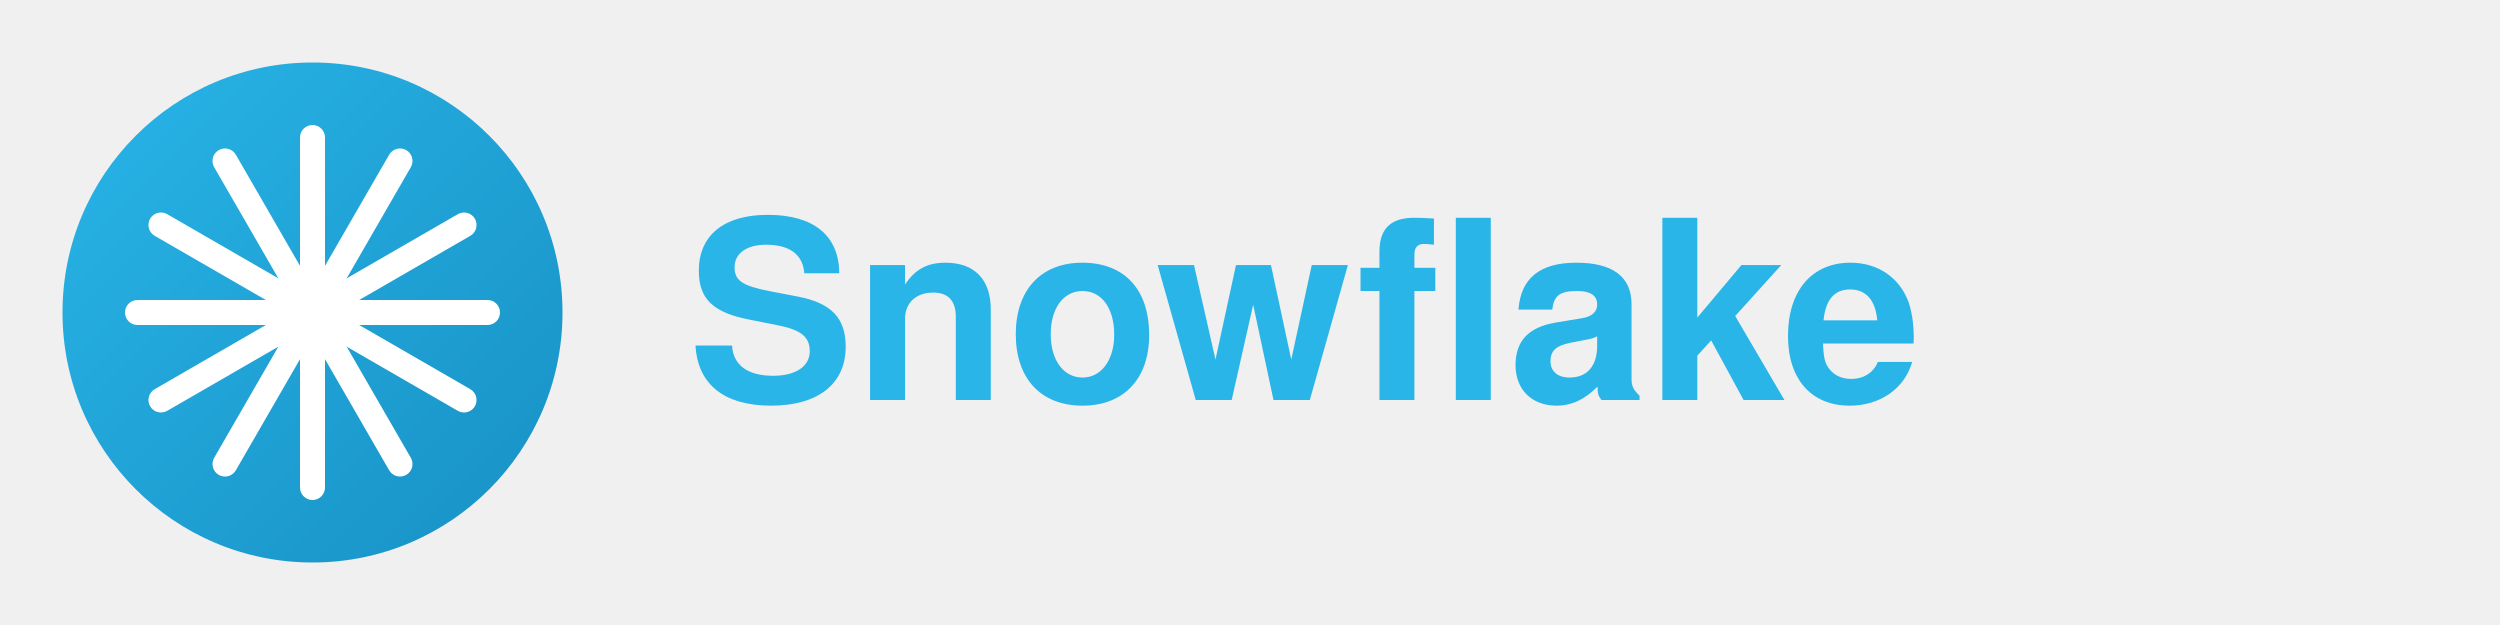
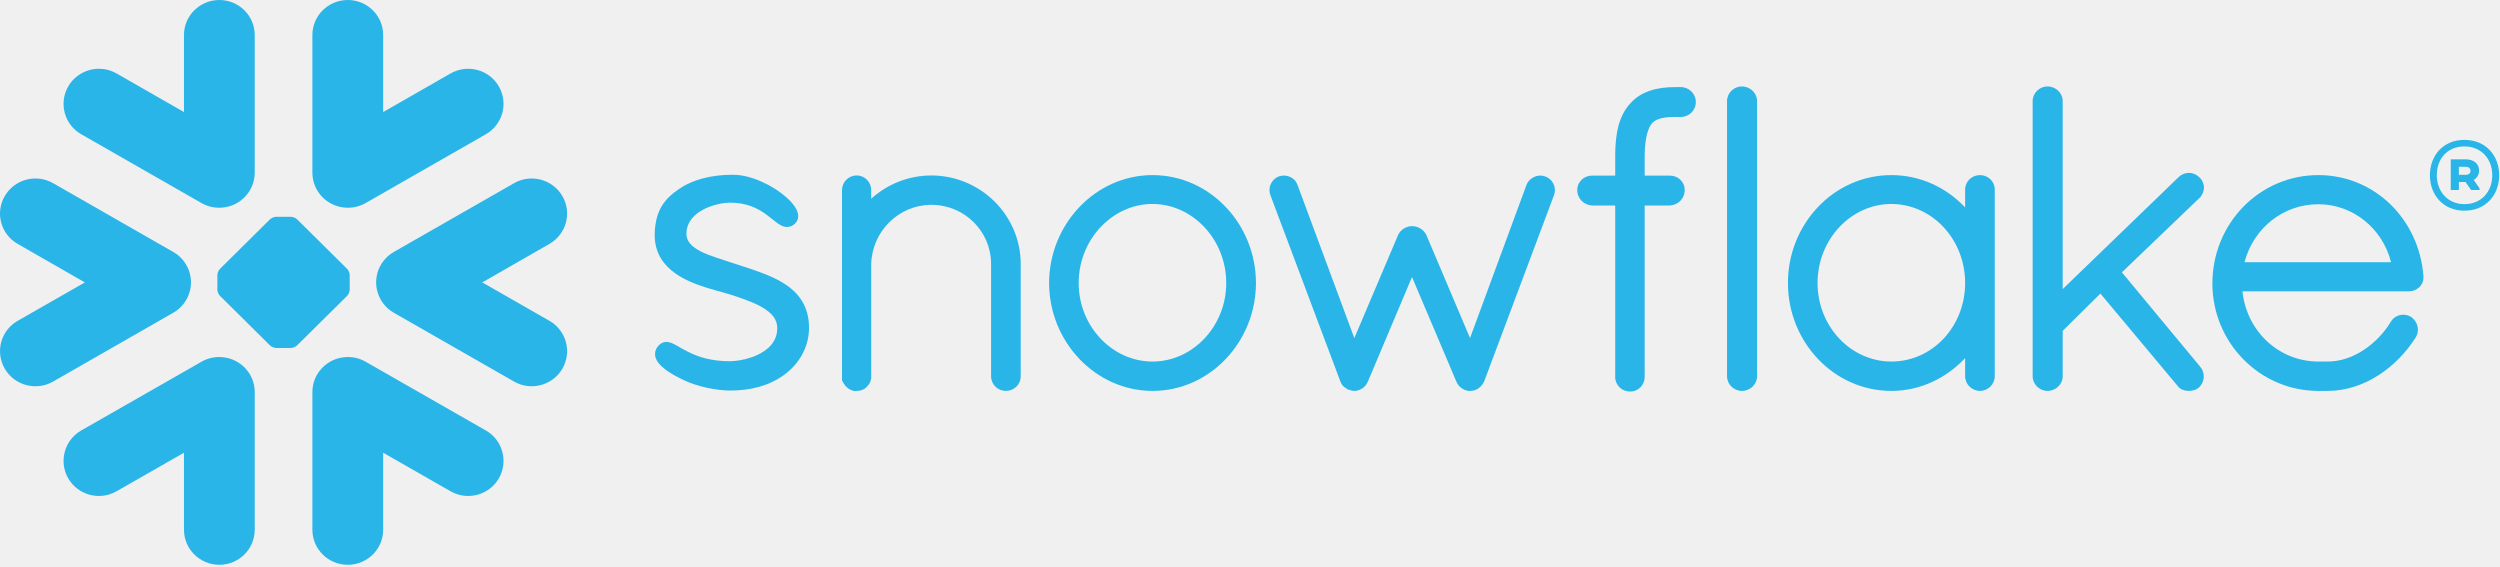
- <svg xmlns="http://www.w3.org/2000/svg" viewBox="0 0 200 50">
+ <svg xmlns="http://www.w3.org/2000/svg" version="1.1" viewBox="0 0 1625 368" width="1625" height="368">
  <defs>
-     <linearGradient id="snowflakeGrad" x1="0%" y1="0%" x2="100%" y2="100%">
-       <stop offset="0%" style="stop-color:#29B5E8" />
-       <stop offset="100%" style="stop-color:#1790C4" />
-     </linearGradient>
+     <clipPath clipPathUnits="userSpaceOnUse" id="cp1">
+       <path d="M0 0L1624.47 0L1624.47 367.11L0 367.11L0 0Z" />
+     </clipPath>
  </defs>
-   <circle cx="25" cy="25" r="20" fill="url(#snowflakeGrad)" />
-   <g fill="white">
-     <rect x="24" y="10" width="2" height="30" rx="1" />
-     <rect x="10" y="24" width="30" height="2" rx="1" />
-     <rect x="24" y="10" width="2" height="30" rx="1" transform="rotate(60 25 25)" />
-     <rect x="10" y="24" width="30" height="2" rx="1" transform="rotate(60 25 25)" />
-     <rect x="24" y="10" width="2" height="30" rx="1" transform="rotate(120 25 25)" />
-     <rect x="10" y="24" width="30" height="2" rx="1" transform="rotate(120 25 25)" />
+   <style>
+ 		.shp0 { fill: #29b5e8; }
+ 		.spinning-snowflake {
+ 			transform-origin: 184px 184px;
+ 			animation: spin 4s linear infinite;
+ 		}
+ 		@keyframes spin {
+ 			from { transform: rotate(0deg); }
+ 			to { transform: rotate(360deg); }
+ 		}
+ 	</style>
+   <g id="HOMEPAGE">
+     <g id="Snowflake-Homepage-platform-alt-3-Copy">
+       <g id="Components-/-Navigation-/-Main">
+         <g id="Logo-/-Snowflake-Blue">
+           <g id="Layer">
+             <g id="Clip-Path: Fill-1" clip-path="url(#cp1)">
+               <g class="spinning-snowflake">
+                 <path class="shp0" d="M123.11 190.26C121.46 195.56 117.88 200.27 112.61 203.28L34.52 248.01C23.49 254.3 9.44 250.57 3.11 239.69C-3.26 228.75 0.49 214.83 11.51 208.52L55.15 183.57L11.51 158.55C0.49 152.25 -3.28 138.33 3.11 127.43C9.44 116.52 23.49 112.78 34.52 119.07L112.61 163.77C118.1 166.91 121.77 171.89 123.31 177.46C123.83 179.25 124.06 181.04 124.15 182.84C124.21 185.32 123.89 187.83 123.11 190.26Z" />
+                 <path class="shp0" d="M144.3 232.15C156.19 233 165.58 242.86 165.58 254.86L165.58 344.29C165.58 356.9 155.26 367.11 142.59 367.11C129.86 367.11 119.58 356.9 119.58 344.29L119.58 294.27L75.79 319.3C64.81 325.64 50.77 321.89 44.39 311C38.05 300.09 41.8 286.1 52.8 279.8L130.95 235.13C135.15 232.7 139.81 231.77 144.3 232.15Z" />
+                 <path class="shp0" d="M224.34 134.96C212.42 134.09 203.05 124.21 203.05 112.22L203.05 22.78C203.05 10.21 213.31 0 226.05 0C238.78 0 249.06 10.21 249.06 22.78L249.06 72.83L292.82 47.76C303.82 41.46 317.87 45.2 324.21 56.09C330.54 67.04 326.81 80.97 315.8 87.27L237.66 131.98C233.46 134.38 228.81 135.32 224.34 134.96Z" />
+                 <path class="shp0" d="M52.8 87.27C41.8 80.97 38.05 67.04 44.39 56.09C50.77 45.2 64.81 41.46 75.79 47.76L119.58 72.83L119.58 22.78C119.58 10.21 129.86 0 142.59 0C155.26 0 165.58 10.21 165.58 22.78L165.58 112.22C165.58 124.21 156.19 134.09 144.3 134.96C139.81 135.32 135.15 134.38 130.95 131.98L52.8 87.27Z" />
+                 <path class="shp0" d="M193.15 224.46C192.22 225.41 190.43 226.18 189.07 226.18L179.52 226.18C178.21 226.18 176.39 225.41 175.44 224.46L142.98 192.31C142.05 191.4 141.3 189.58 141.3 188.3L141.3 178.81C141.3 177.5 142.05 175.68 142.98 174.76L175.44 142.6C176.39 141.66 178.21 140.91 179.52 140.91L189.07 140.91C190.4 140.91 192.22 141.66 193.15 142.6L225.63 174.76C226.56 175.68 227.31 177.5 227.31 178.81L227.31 188.3C227.31 189.58 226.56 191.4 225.63 192.31L193.15 224.46Z" />
+                 <path class="shp0" d="M199.67 183.38C199.67 182.08 198.88 180.27 197.95 179.31L188.54 170.03C187.62 169.11 185.79 168.35 184.48 168.35L184.11 168.35C182.8 168.35 180.98 169.11 180.07 170.03L170.66 179.31C169.72 180.27 169 182.08 169 183.38L169 183.75C169 185.03 169.72 186.82 170.66 187.76L180.07 197.06C180.99 197.98 182.8 198.74 184.11 198.74L184.48 198.74C185.79 198.74 187.62 197.98 188.54 197.06L197.95 187.76C198.88 186.82 199.67 185.03 199.67 183.75L199.67 183.38Z" />
+                 <path class="shp0" d="M315.8 279.8C326.81 286.1 330.54 300.09 324.21 311C317.87 321.89 303.81 325.64 292.82 319.3L249.06 294.27L249.06 344.29C249.06 356.9 238.78 367.11 226.05 367.11C213.31 367.11 203.05 356.9 203.05 344.29L203.05 254.86C203.05 242.86 212.42 233 224.34 232.15C228.81 231.77 233.46 232.7 237.66 235.13L315.8 279.8Z" />
+                 <path class="shp0" d="M313.47 183.57L357.11 208.52C368.13 214.83 371.9 228.75 365.53 239.69C359.17 250.57 345.1 254.3 334.12 248.01L255.97 203.28C250.75 200.27 247.14 195.56 245.53 190.26C244.77 187.83 244.41 185.32 244.5 182.84C244.54 181.04 244.81 179.25 245.31 177.46C246.87 171.89 250.54 166.91 255.97 163.77L334.12 119.07C345.1 112.78 359.17 116.52 365.53 127.43C371.9 138.33 368.13 152.25 357.11 158.55L313.47 183.57Z" />
+               </g>
+               <path class="shp0" d="M1004.87 114.87C1008.49 116.41 1010.68 119.92 1010.7 123.62C1010.7 124.78 1010.46 125.93 1010.02 127.08L964.85 247.54L964.85 247.58C964.11 249.37 962.92 250.97 961.38 252.14C960.72 252.63 959.92 253.13 958.93 253.51C957.99 253.87 956.88 254.09 955.72 254.09L954.52 254.09C952.82 253.84 951.22 253.19 949.79 252.12C948.44 251.12 947.28 249.7 946.61 247.89L946.58 247.89L917.8 180.05L889.05 248.17L888.93 248.26C888.23 250.09 886.95 251.51 885.52 252.46C883.99 253.44 882.28 254.09 880.44 254.09C879 254.09 877.92 253.7 877.11 253.44C876.62 253.35 876.13 253.19 875.74 252.95C875.39 252.73 875.16 252.53 875.01 252.39C874.2 251.95 873.42 251.42 872.89 250.8C872.15 249.92 871.65 249.03 871.3 248.12L871.3 248.08L825.84 127.08L825.85 127.08C825.4 125.93 825.16 124.77 825.16 123.6C825.18 119.88 827.28 116.46 830.73 114.87L830.77 114.83L830.82 114.83C831.99 114.35 833.23 114.1 834.45 114.1C836.36 114.11 838.22 114.67 839.8 115.68C841.36 116.67 842.68 118.17 843.32 120.1L843.35 120.1L880.31 219.78L908.7 152.89L908.72 152.86C909.51 150.99 910.92 149.56 912.48 148.56C914.07 147.58 915.87 146.98 917.8 146.98C919.78 146.98 921.67 147.54 923.3 148.54C924.92 149.55 926.35 150.99 927.14 152.86L927.19 152.89L955.52 219.74L992.28 120.01L992.28 119.96C993.06 118.12 994.42 116.65 996.03 115.65C997.6 114.67 999.41 114.11 1001.29 114.1C1002.45 114.1 1003.66 114.35 1004.76 114.83C1004.8 114.83 1004.82 114.84 1004.82 114.84L1004.87 114.87Z" />
+               <path class="shp0" d="M816.37 183.95C816.34 202.96 808.96 220.48 796.8 233.26C784.73 246.02 767.88 254.09 749.14 254.09C730.55 254.09 713.67 246.02 701.56 233.26C689.43 220.48 681.92 202.96 681.92 183.95C681.92 164.94 689.43 147.4 701.56 134.62C713.67 121.87 730.55 113.81 749.14 113.81C767.88 113.81 784.73 121.87 796.8 134.62C808.96 147.4 816.34 164.94 816.37 183.95ZM782.79 147.58C773.98 138.27 762.06 132.58 749.11 132.58C736.16 132.58 724.21 138.27 715.42 147.58C706.65 156.87 701.14 169.74 701.14 183.95C701.14 198.15 706.65 210.89 715.42 220.13C724.21 229.4 736.16 235 749.11 235C762.06 235 774.03 229.4 782.79 220.13C791.54 210.89 797.05 198.15 797.05 183.95C797.05 169.74 791.54 156.87 782.79 147.58Z" />
+               <path class="shp0" d="M605.39 114.05C637.5 114.1 663.47 140.07 663.47 171.58L663.47 244.58C663.47 247.25 662.38 249.72 660.58 251.41C658.82 253.1 656.4 254.09 653.83 254.09C651.29 254.09 648.87 253.1 647.09 251.41C645.35 249.72 644.2 247.25 644.2 244.58L644.2 171.58C644.2 161 639.93 151.41 632.9 144.44C625.89 137.46 616.22 133.14 605.39 133.14C594.73 133.14 585.09 137.46 578.06 144.44C570.98 151.43 566.56 161.05 566.28 171.68L566.28 246.02L566.2 246.37C566.06 246.91 565.89 247.62 565.61 248.36C565.34 248.99 564.91 249.66 564.4 250.31C564.37 250.36 564.33 250.4 564.28 250.42C564.16 250.52 564.13 250.65 564.03 250.75L564 250.74C563.18 251.82 562.15 252.66 561.04 253.19C559.72 253.8 558.32 254.09 556.94 254.09L554.86 254.09L554.48 253.97C551.81 253.2 549.66 251.47 548.35 249.18C548.08 248.74 547.81 248.29 547.71 247.88L547.69 247.82L547.3 247.43L547.3 123.62C547.3 121.06 548.31 118.65 550.01 116.91C551.73 115.15 554.2 114.05 556.94 114.05C559.58 114.05 562 115.21 563.63 116.93C565.31 118.68 566.27 121.06 566.28 123.62L566.28 129.17C576.56 119.88 590.32 114.05 605.39 114.05Z" />
+               <path class="shp0" d="M1575.25 179.43L1575.25 180.37C1575.25 183.02 1574.06 185.39 1572.25 186.96C1570.45 188.53 1568.12 189.35 1565.6 189.38L1457.59 189.38C1460.34 215.5 1481.38 234.8 1506.51 235L1512.88 235C1521.19 235.03 1529.29 232.18 1536.41 227.47C1543.55 222.8 1549.72 216.28 1554.06 209.1C1554.95 207.57 1556.24 206.4 1557.63 205.69C1559.06 204.91 1560.59 204.56 1562.14 204.56C1563.85 204.56 1565.54 205 1567.02 205.89L1567.13 205.94L1567.25 206.02C1569.95 207.99 1571.65 211 1571.65 214.3C1571.65 215.97 1571.21 217.68 1570.28 219.23L1570.25 219.29L1570.22 219.31C1564.18 228.83 1555.96 237.51 1546.19 243.8C1536.4 250.1 1525.05 254.09 1512.88 254.09L1506.4 254.09C1487.45 253.96 1470.31 246.02 1457.96 233.33C1445.64 220.68 1438.05 203.31 1438.05 184.21C1438.05 164.8 1445.71 147.17 1458.13 134.42C1470.55 121.69 1487.81 113.81 1506.93 113.81C1525.18 113.81 1541.58 121 1553.72 132.77C1565.86 144.55 1573.8 160.9 1575.21 179.29L1575.25 179.43ZM1554.16 170.41C1548.69 148.4 1529.19 132.71 1506.93 132.76C1484.12 132.76 1464.88 148.11 1458.92 170.41L1554.16 170.41Z" />
+               <path class="shp0" d="M1132.19 56.18C1137.65 56.18 1142.07 60.46 1142.1 65.72L1142.1 244.58C1142.07 249.83 1137.65 254.09 1132.19 254.09C1129.56 254.09 1127.15 252.97 1125.41 251.28C1123.67 249.58 1122.57 247.19 1122.57 244.58L1122.57 65.72C1122.57 63.11 1123.67 60.71 1125.41 59C1127.15 57.28 1129.56 56.18 1132.19 56.18Z" />
+               <path class="shp0" d="M502.76 180.54C510.49 184.21 517.3 188.88 521.5 195.96C524.28 200.62 525.87 206.33 525.87 213.05C525.87 225.29 519.79 236.13 510.01 243.43L510 243.43L510 243.45C500.01 250.74 488.15 253.87 474.41 253.87L474.38 253.87C465.55 253.73 453.93 251.51 444.86 247.27C440.77 245.36 437.22 243.41 434.25 241.44C431.36 239.45 429.05 237.45 427.48 235.22C426.47 233.67 425.77 231.96 425.77 230.09C425.77 228.96 426.02 227.86 426.52 226.83C427.04 225.79 427.77 224.89 428.61 224.08C429.21 223.51 429.94 223.05 430.73 222.71C431.51 222.41 432.36 222.27 433.14 222.27C434.43 222.27 435.56 222.55 436.62 222.99C437.71 223.43 438.74 223.98 439.84 224.58C442.06 225.83 444.52 227.32 447.55 228.83C453.6 231.82 461.95 234.8 474.41 234.8C477.95 234.8 483.44 234.02 488.72 232.18C494.02 230.3 499.01 227.32 502.01 223.27C504 220.54 505.2 217.36 505.22 213.3L505.22 213.1C505.19 210.3 504.34 208.08 502.84 205.94C501.29 203.85 499.01 201.95 496.19 200.19C490.54 196.73 482.79 194.12 475.49 191.71C470.31 189.99 462.1 188.2 453.88 185.19C445.65 182.19 437.26 177.94 431.61 170.85C427.89 166.14 425.52 160.13 425.55 152.83C425.55 152.5 425.55 152.16 425.56 151.83C425.77 144.31 427.36 138.54 430.22 133.85C433.02 129.18 437 125.8 441.52 122.71C450.19 116.8 462.12 113.59 476.41 113.59C482.58 113.59 489.05 115.41 495.09 118.1C501.11 120.78 506.7 124.34 510.94 128.08C513.8 130.59 516.04 133.09 517.49 135.72C518.27 137.21 518.82 138.8 518.82 140.49C518.82 141.41 518.64 142.34 518.26 143.25C517.83 144.12 517.23 144.91 516.52 145.57C515.8 146.18 515.05 146.68 514.18 147.03C513.36 147.38 512.46 147.54 511.56 147.54C510.15 147.54 508.85 147.1 507.75 146.56C506.59 146.01 505.59 145.26 504.51 144.44C502.42 142.87 500.21 140.96 497.59 139.07C492.3 135.34 485.39 131.74 474.47 131.72C470.78 131.72 465.61 132.62 460.84 134.51C456.01 136.39 451.6 139.31 448.96 143.06C447.23 145.57 446.2 148.4 446.18 151.91C446.23 154.48 446.96 156.37 448.48 158.22C449.97 160.07 452.26 161.72 455.2 163.28C461.06 166.31 469.28 168.62 477.37 171.33C486.17 174.22 494.99 176.9 502.76 180.54Z" />
+               <path class="shp0" d="M1296.59 123.3L1296.59 244.58C1296.59 247.19 1295.47 249.58 1293.77 251.28C1292.03 252.97 1289.63 254.09 1286.98 254.09C1284.34 254.09 1281.91 252.97 1280.2 251.28C1278.46 249.58 1277.34 247.19 1277.34 244.58L1277.34 232.75C1265.23 245.72 1248.22 254.09 1229.39 254.09C1210.65 254.09 1193.79 246.11 1181.70 233.33C1169.58 220.61 1162.16 203.09 1162.16 183.95C1162.16 164.81 1169.58 147.27 1181.70 134.54C1193.79 121.77 1210.65 113.81 1229.39 113.81C1248.2 113.81 1265.23 121.94 1277.34 134.84L1277.34 123.3C1277.34 120.64 1278.45 118.17 1280.23 116.46C1282.01 114.79 1284.41 113.81 1286.98 113.81C1289.53 113.81 1291.96 114.79 1293.71 116.46C1295.49 118.17 1296.59 120.64 1296.59 123.3ZM1263.16 147.48C1254.44 138.23 1242.48 132.62 1229.39 132.58C1216.41 132.58 1204.49 138.23 1195.69 147.48C1186.95 156.76 1181.41 169.61 1181.41 183.95C1181.41 198.28 1186.95 211.05 1195.69 220.25C1204.44 229.45 1216.41 235 1229.39 235C1242.51 235 1254.47 229.45 1263.19 220.28C1271.88 211.05 1277.34 198.29 1277.34 183.95C1277.34 169.61 1271.88 156.76 1263.16 147.48Z" />
+               <path class="shp0" d="M1429.56 128.76L1379.22 177.02L1430.07 238.30L1430.07 238.32C1431.62 240.15 1432.46 242.42 1432.46 244.65C1432.46 247.31 1431.32 249.91 1429.32 251.86L1429.19 251.99L1429.08 252.07C1426.94 253.73 1424.51 254.09 1422.79 254.09C1421.54 254.09 1420.14 253.91 1418.70 253.36C1417.43 252.87 1416.15 251.92 1415.21 250.55L1365.25 190.81L1340.75 215.07L1340.75 244.58C1340.75 249.83 1336.30 254.09 1330.84 254.09C1328.21 254.09 1325.80 252.97 1324.08 251.28C1322.37 249.58 1321.22 247.19 1321.22 244.58L1321.22 65.72C1321.22 63.11 1322.37 60.71 1324.08 59C1325.80 57.28 1328.21 56.18 1330.84 56.18C1336.30 56.18 1340.75 60.46 1340.75 65.72L1340.75 187.90L1416 115.21C1417.86 113.37 1420.29 112.35 1422.77 112.35C1425.23 112.35 1427.62 113.34 1429.47 115.15L1429.50 115.15C1429.50 115.15 1429.53 115.16 1429.54 115.21C1429.54 115.21 1429.59 115.21 1429.60 115.26L1429.59 115.26C1431.52 117.03 1432.56 119.47 1432.56 121.90C1432.56 124.38 1431.52 126.88 1429.60 128.76L1429.56 128.76Z" />
+               <path class="shp0" d="M1092.49 56.61C1097.91 56.61 1102.29 60.95 1102.29 66.32C1102.29 71.69 1097.91 76.04 1092.49 76.04L1090.34 76.04C1090.03 76.04 1089.75 75.99 1089.45 75.99C1089.22 75.99 1088.95 76.04 1088.70 76.04L1088.20 76.04C1083.96 76.04 1080.83 76.51 1078.56 77.23C1076.31 77.99 1074.93 78.94 1073.86 80.08C1072.78 81.36 1071.57 83.43 1070.69 86.73C1069.77 90.01 1069.14 94.52 1069.04 100.55L1069.04 114.16L1085.49 114.16C1090.78 114.16 1095 118.27 1095.06 123.28L1095.06 123.64C1095.06 126.33 1093.97 128.81 1092.19 130.57C1090.45 132.34 1088.03 133.43 1085.39 133.58L1069.04 133.58L1069.04 245.08C1069.02 250.34 1064.82 254.49 1059.70 254.52C1057 254.52 1054.52 253.51 1052.76 251.82C1050.98 250.09 1049.87 247.69 1049.87 245.08L1049.89 244.81L1049.89 133.58L1034.80 133.58C1032.14 133.43 1029.74 132.26 1027.99 130.49C1026.25 128.67 1025.18 126.16 1025.21 123.44C1025.21 118.38 1029.40 114.19 1034.69 114.16L1049.89 114.16L1049.89 100.49C1049.95 93.43 1050.55 87.21 1052.03 81.70C1053.50 76.21 1055.91 71.38 1059.58 67.34L1059.58 67.33L1059.59 67.31L1059.60 67.33C1063.15 63.23 1067.73 60.53 1072.69 58.89C1077.72 57.23 1083.11 56.61 1088.66 56.61C1088.94 56.61 1089.22 56.64 1089.48 56.65C1089.78 56.64 1090.05 56.61 1090.34 56.61L1092.49 56.61Z" />
+               <path class="shp0" d="M1601.85 136.94C1587.80 136.94 1579.44 126.37 1579.44 113.93C1579.44 101.39 1587.80 90.92 1601.85 90.92C1616 90.92 1624.47 101.39 1624.47 113.93C1624.47 126.47 1616 136.94 1601.85 136.94ZM1601.85 95.17C1591.09 95.17 1583.92 102.87 1583.92 113.93C1583.92 124.50 1591.09 132.69 1601.85 132.69C1612.81 132.69 1619.98 124.60 1619.98 113.93C1619.98 103.27 1612.81 95.17 1601.85 95.17ZM1592.98 103.56L1602.65 103.56C1607.93 103.56 1611.41 106.43 1611.41 110.87C1611.41 113.64 1610.02 115.71 1607.93 116.99L1611.71 122.42L1611.71 123.51L1606.23 123.51L1602.55 118.28L1598.27 118.28L1598.27 123.51L1592.98 123.51L1592.98 103.56ZM1598.27 108.40L1598.27 113.64L1602.55 113.64C1604.54 113.64 1605.84 112.75 1605.84 111.07C1605.84 109.29 1604.64 108.40 1602.55 108.40L1598.27 108.40Z" />
+             </g>
+           </g>
+         </g>
+       </g>
+     </g>
  </g>
-   <text x="55" y="32" font-family="Helvetica, Arial, sans-serif" font-size="20" font-weight="bold" fill="#29B5E8">Snowflake</text>
</svg>
